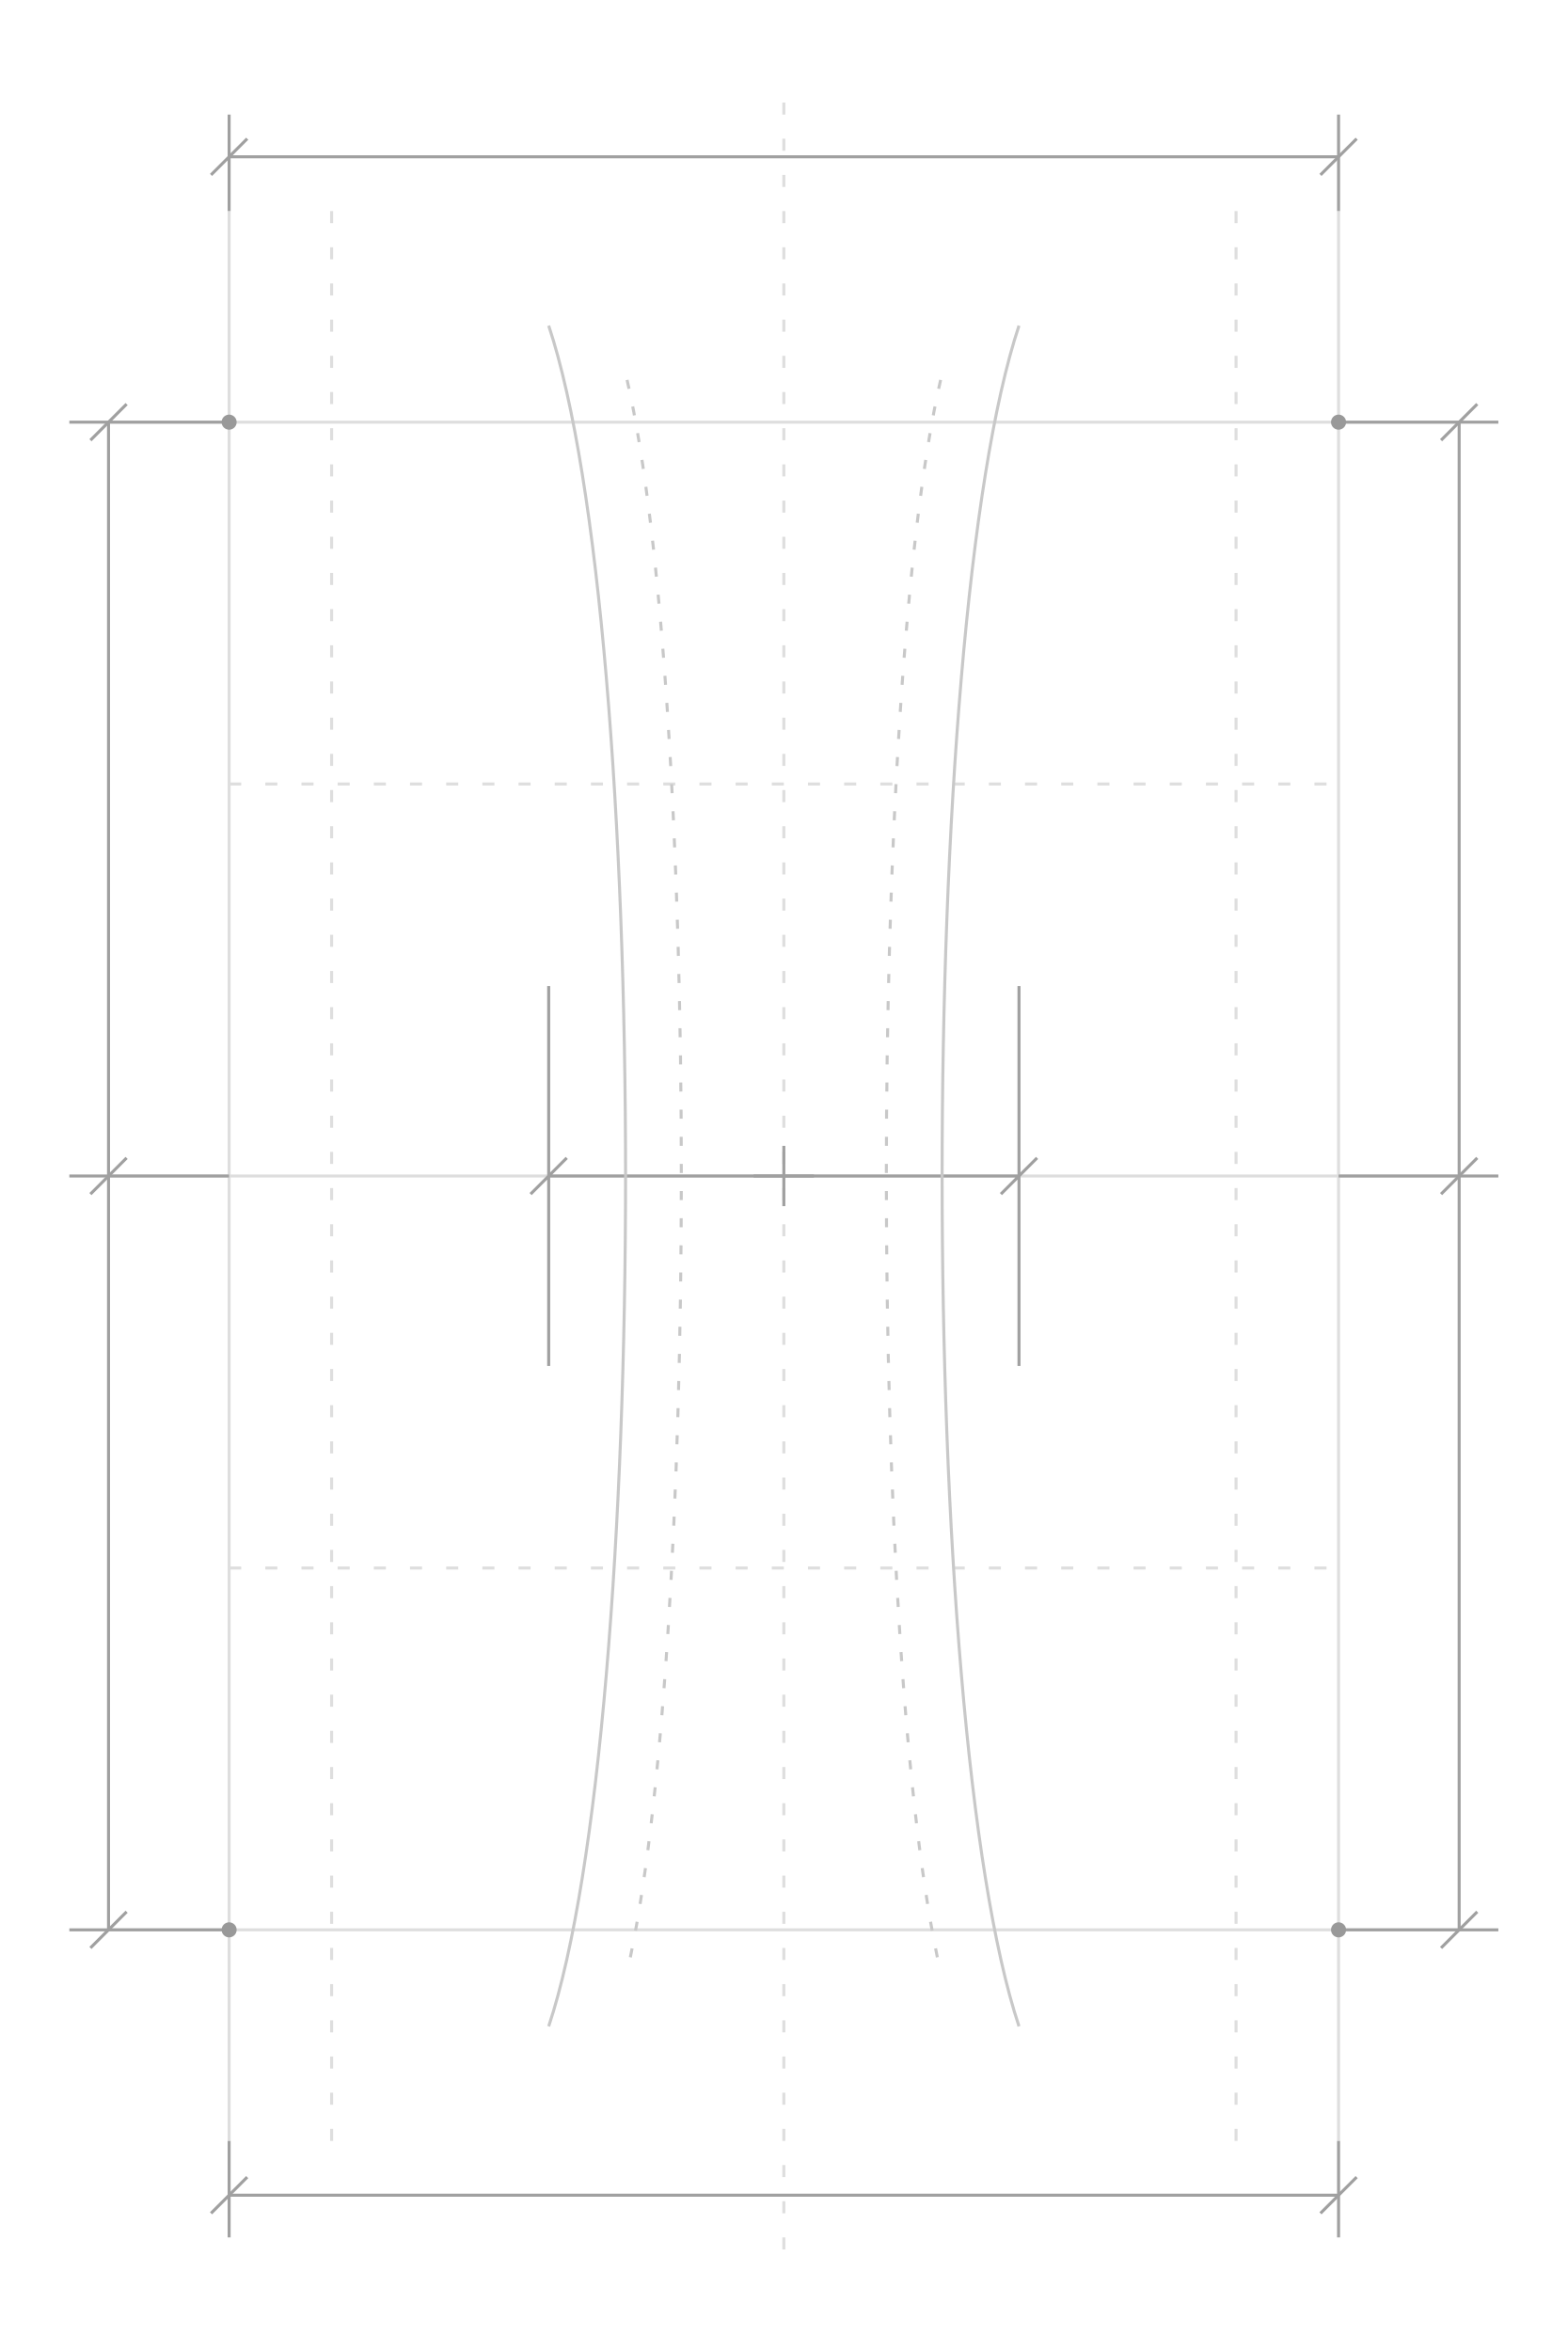
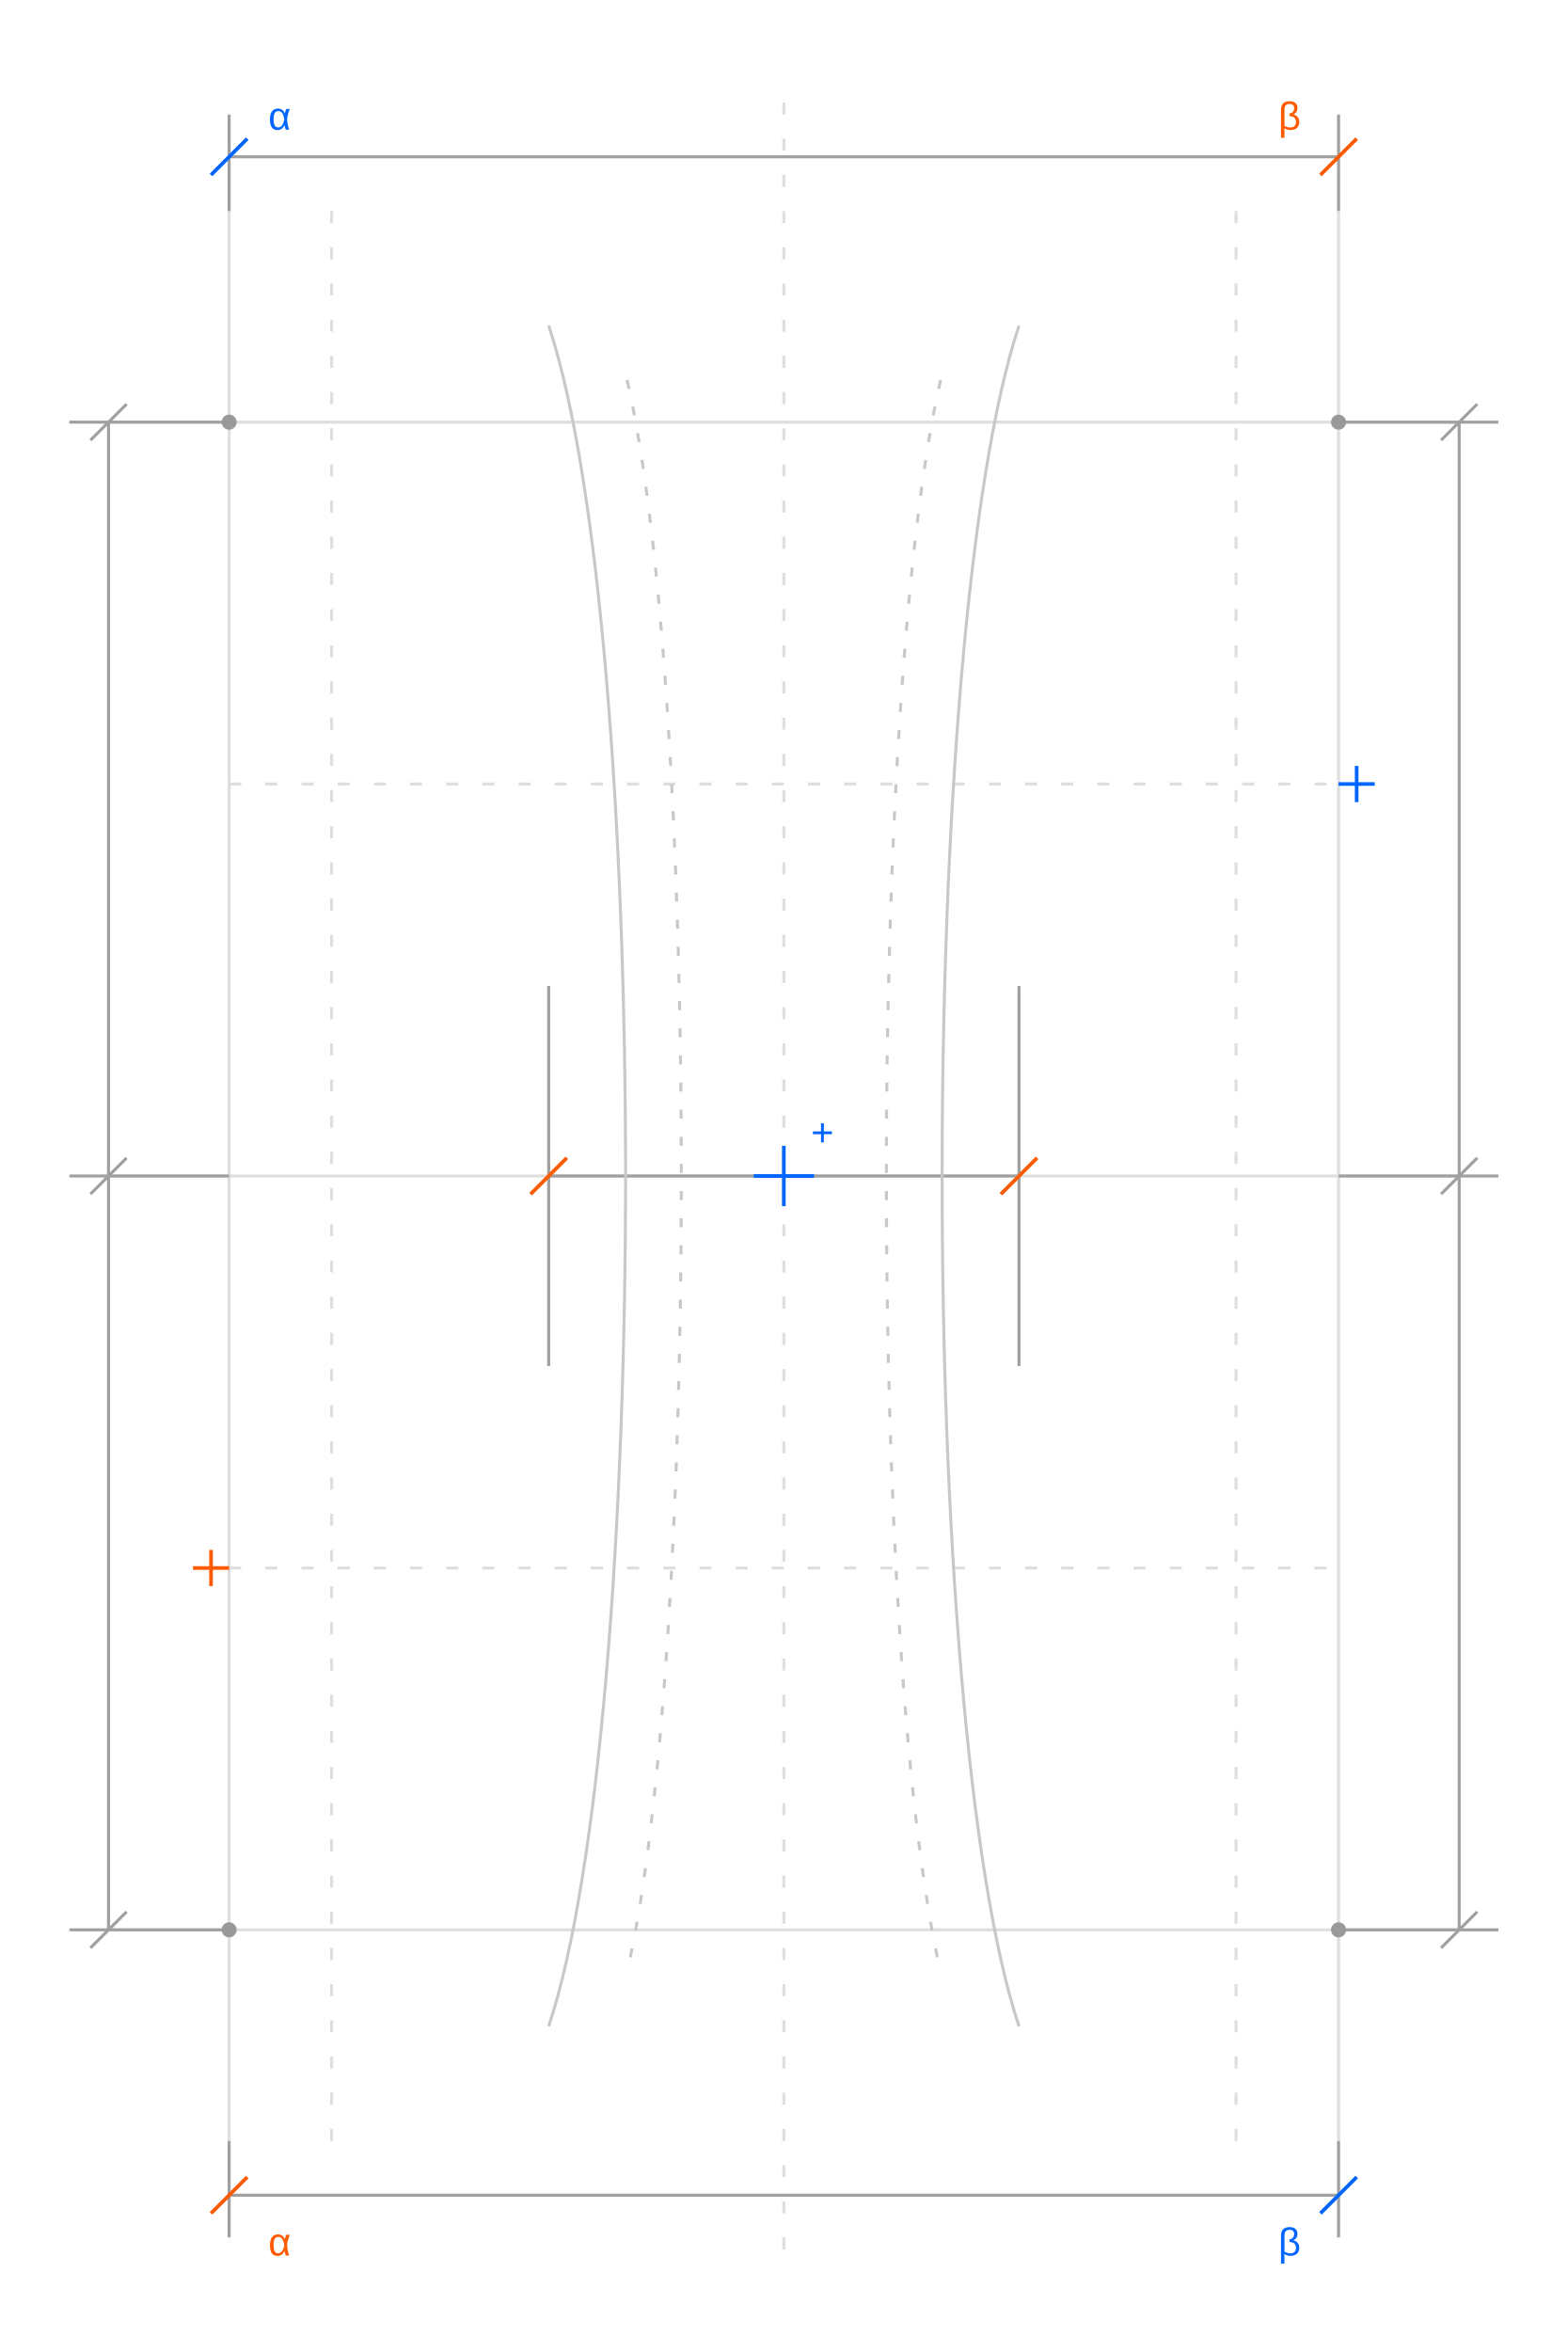
<svg xmlns="http://www.w3.org/2000/svg" viewBox="0 0 520 780" fill="none">
  <g stroke="#dedede" stroke-width="1">
    <path d="M76 70V710M444 70V710M36 140H484M36 390H484M36 640H484" />
    <path d="M110 70V710M410 70V710M76 260H444M76 520H444M260 34V746" stroke-dasharray="4 8" />
  </g>
  <g stroke="#a0a0a0" stroke-width="1">
    <path d="M76 38V70M444 38V70M76 710V742M444 710V742M76 52H444M76 728H444" />
    <path d="M70 58L82 46M438 58L450 46M70 734L82 722M438 734L450 722" />
    <path d="M23 140H76M23 390H76M23 640H76M444 140H497M444 390H497M444 640H497M36 140V640M484 140V640" />
    <path d="M30 146L42 134M30 396L42 384M30 646L42 634M478 146L490 134M478 396L490 384M478 646L490 634" />
    <path d="M182 327V453M338 327V453M182 390H338M176 396L188 384M332 396L344 384" />
    <path d="M250 390H270M260 380V400" />
  </g>
  <g stroke="#c8c8c8" stroke-width="1">
    <path d="M182 108C216 210 216 570 182 672M338 108C304 210 304 570 338 672" />
    <path d="M208 126C232 230 232 550 208 654M312 126C288 230 288 550 312 654" stroke-dasharray="3 6" />
  </g>
  <g fill="#999">
    <circle cx="76" cy="140" r="2.5" />
    <circle cx="76" cy="640" r="2.5" />
    <circle cx="444" cy="140" r="2.5" />
    <circle cx="444" cy="640" r="2.5" />
  </g>
+   <g stroke="#0066ff" stroke-width="1.2">
+     <path d="M70 58L82 46M438 734L450 722M250 390H270M260 380V400" />
+     <path d="M444 260H456M450 254V266" />
+   </g>
+   <g stroke="#ff5a00" stroke-width="1.2">
+     <path d="M438 58L450 46M70 734L82 722M176 396L188 384M332 396L344 384" />
+     <path d="M64 520H76M70 514V526" />
+   </g>
+   <g font-family="Arial, sans-serif" font-size="13">
+     <text x="89" y="43" fill="#0066ff">α</text>
+     <text x="424" y="43" fill="#ff5a00">β</text>
+     <text x="269" y="380" fill="#0066ff">+</text>
+     <text x="89" y="748" fill="#ff5a00">α</text>
+     <text x="424" y="748" fill="#0066ff">β</text>
+   </g>
</svg>
